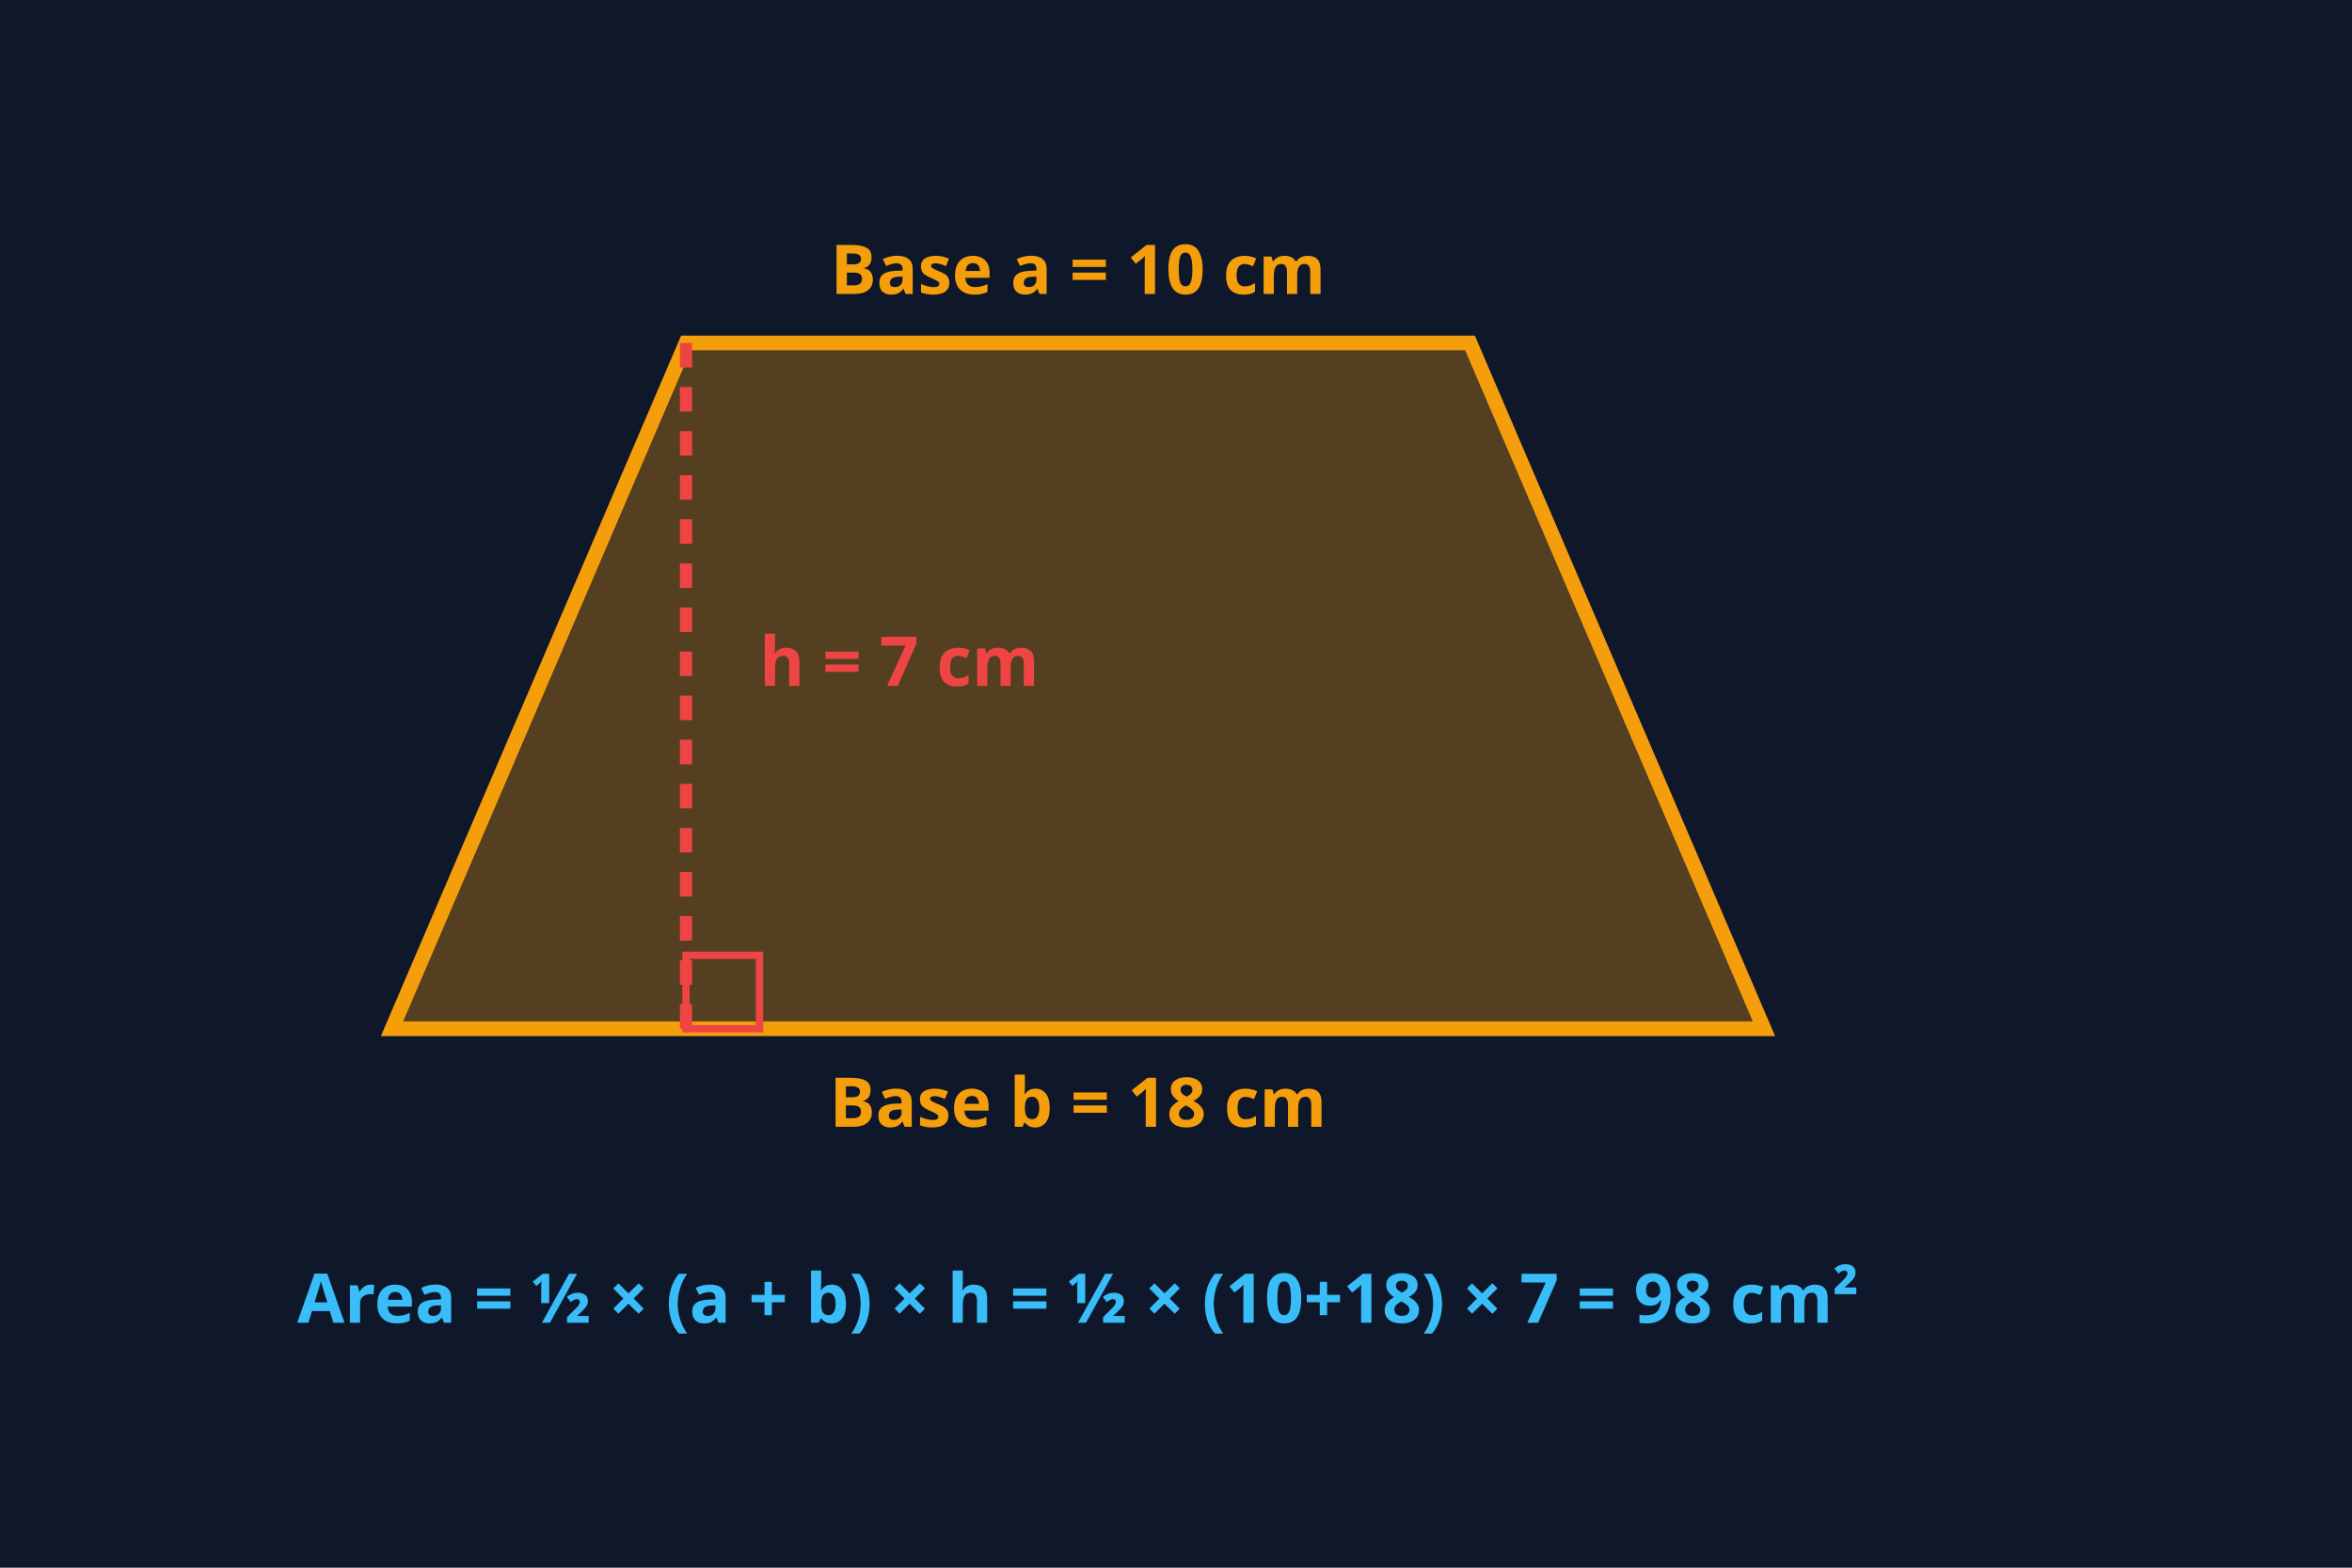
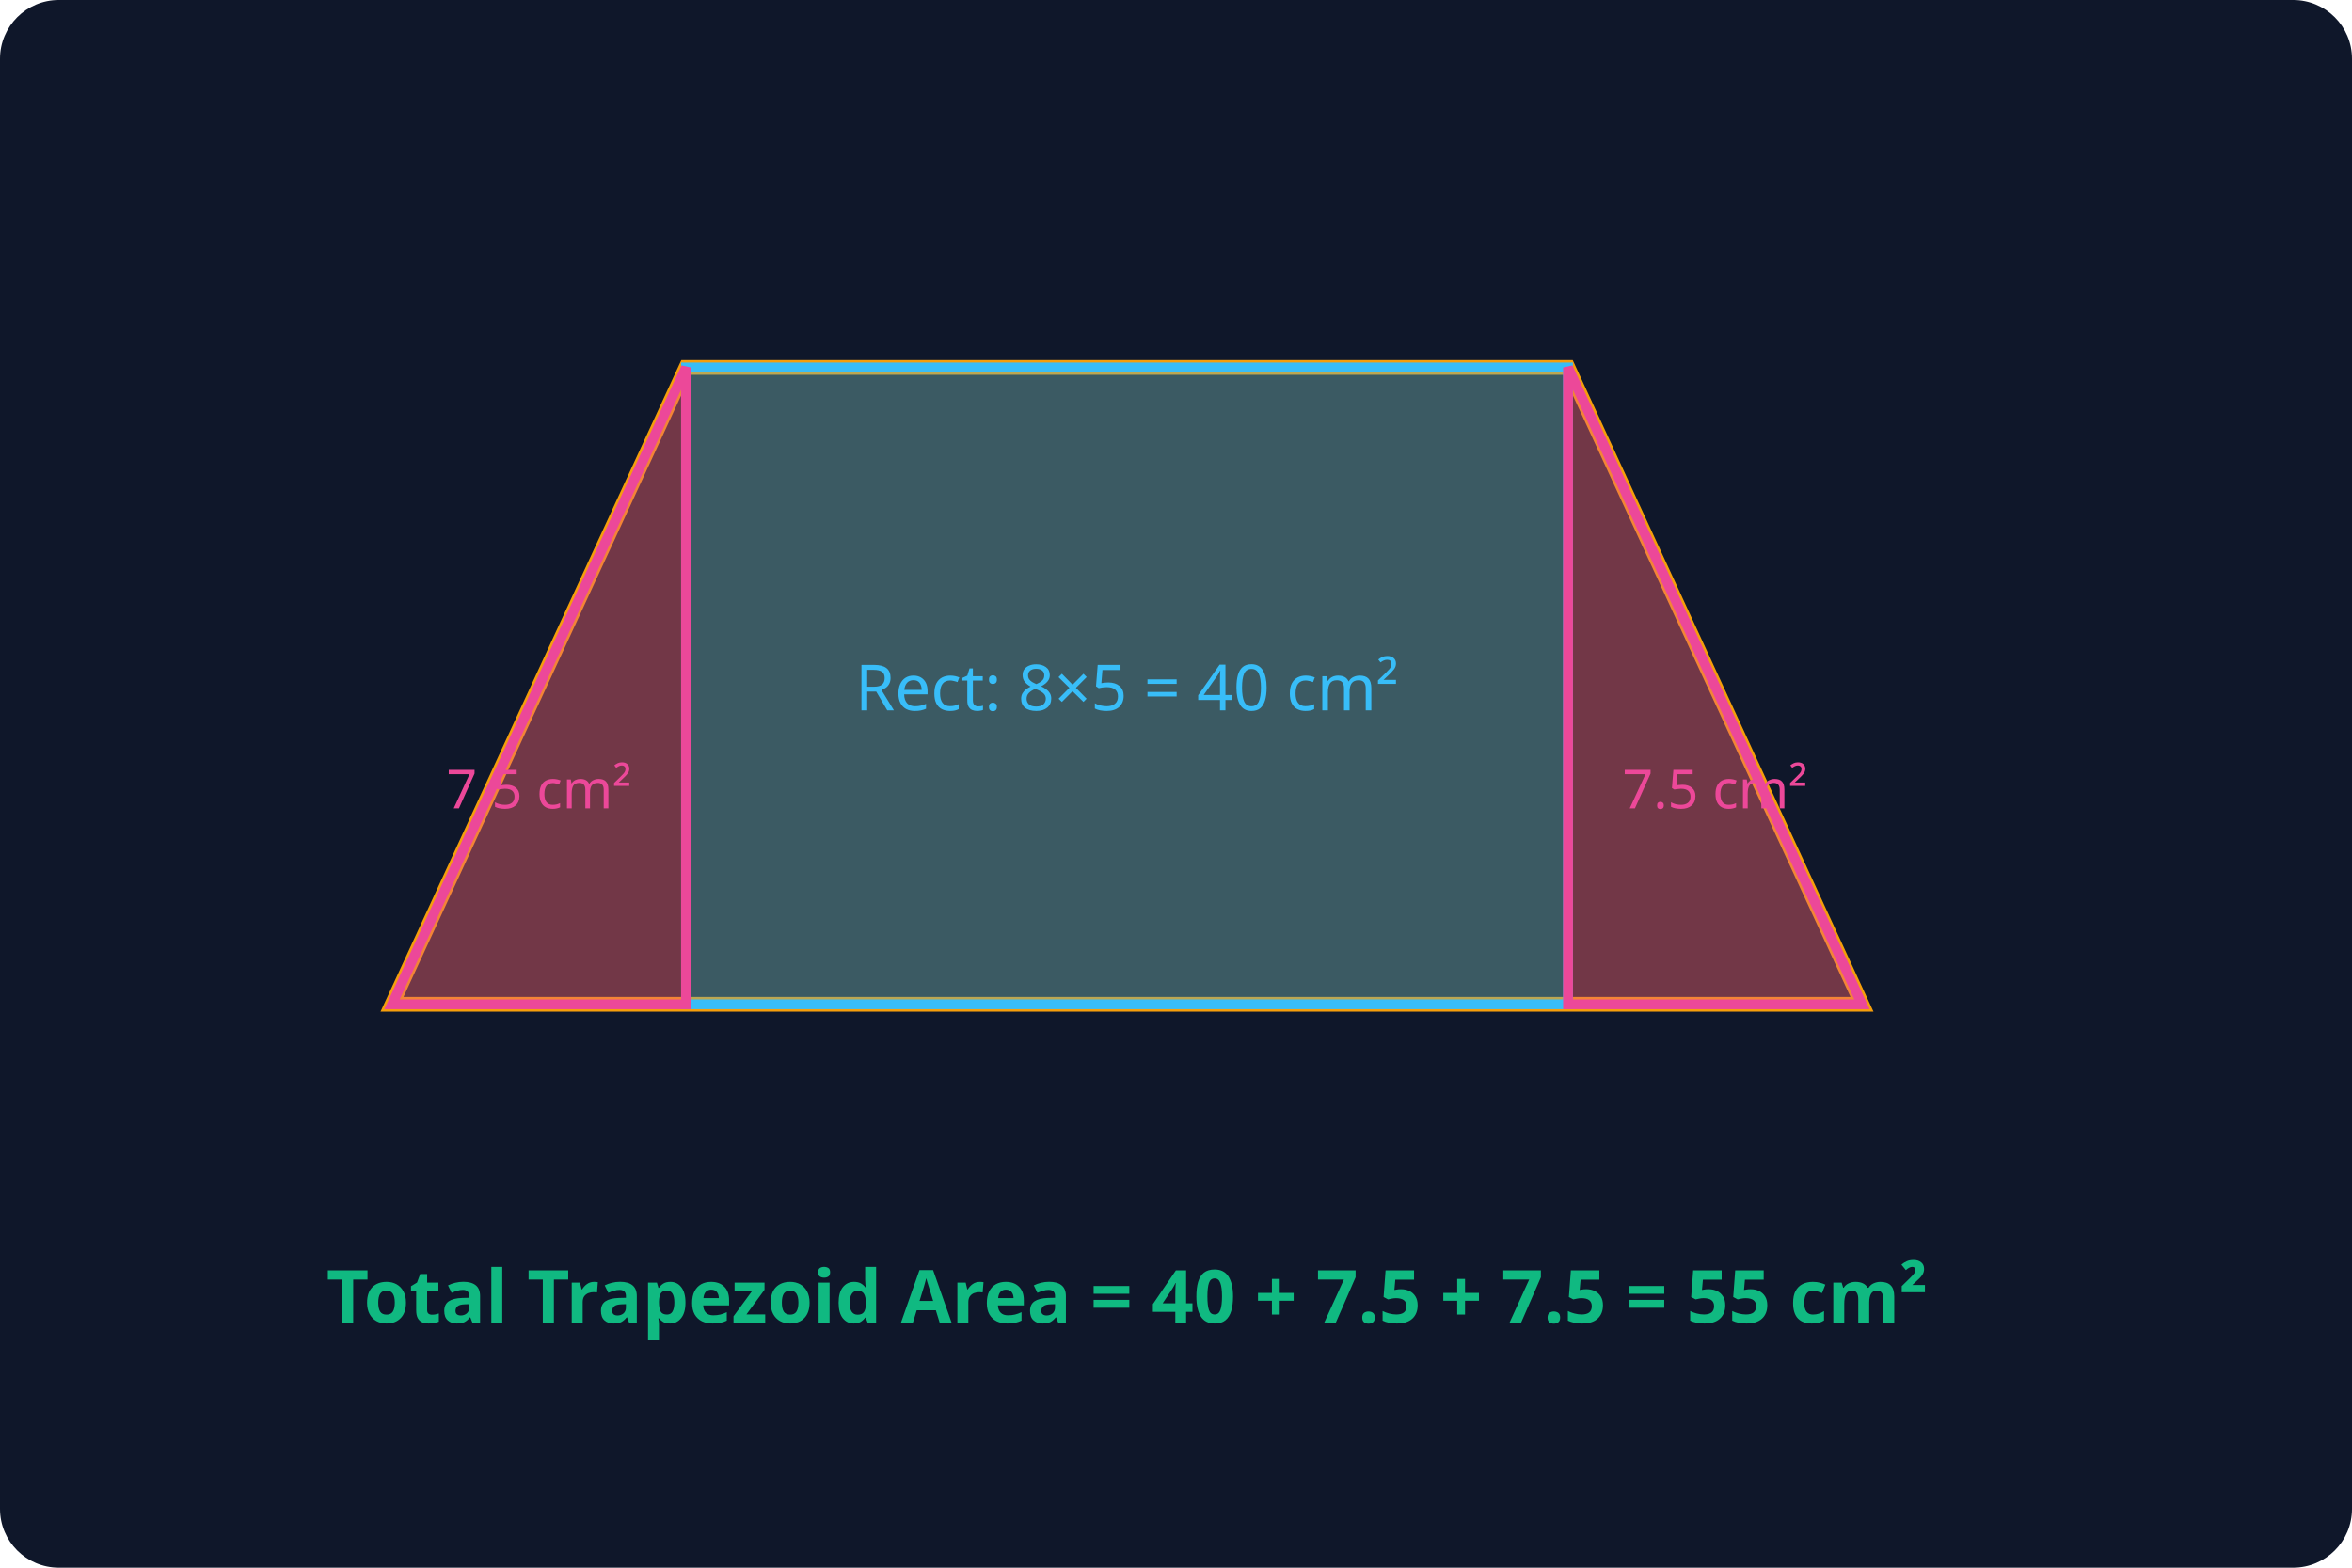
<svg xmlns="http://www.w3.org/2000/svg" width="480" height="320" viewBox="0 0 480 320">
  <defs>
    <marker id="arrow" viewBox="0 0 10 10" refX="5" refY="5" markerWidth="6" markerHeight="6" orient="auto-start-reverse">
      <path d="M 0 0 L 10 5 L 0 10 z" fill="#f59e0b" />
    </marker>
  </defs>
-   <rect width="100%" height="100%" fill="#0f172a" />
-   <g transform="translate(80, 30)">
-     <polygon points="60,40 220,40 280,180 0,180" fill="rgba(245, 158, 11, 0.3)" stroke="#f59e0b" stroke-width="3" />
-     <line x1="60" y1="40" x2="60" y2="180" stroke="#ef4444" stroke-width="2.5" stroke-dasharray="5,4" />
-     <rect x="60" y="165" width="15" height="15" fill="none" stroke="#ef4444" stroke-width="1.5" />
-     <text x="140" y="30" text-anchor="middle" font-family="sans-serif" font-size="14" fill="#f59e0b" font-weight="bold">Base a = 10 cm</text>
-     <text x="140" y="200" text-anchor="middle" font-family="sans-serif" font-size="14" fill="#f59e0b" font-weight="bold">Base b = 18 cm</text>
-     <text x="75" y="110" font-family="sans-serif" font-size="14" fill="#ef4444" font-weight="bold">h = 7 cm</text>
-     <text x="140" y="240" text-anchor="middle" font-family="sans-serif" font-size="14" fill="#38bdf8" font-weight="bold">Area = ½ × (a + b) × h = ½ × (10+18) × 7 = 98 cm²</text>
+   <rect width="100%" height="100%" fill="#0f172a" rx="12" />
+   <g transform="translate(60, 35)">
+     <polygon points="20,170 320,170 260,40 80,40" fill="rgba(245, 158, 11, 0.2)" stroke="#f59e0b" stroke-width="3" />
+     <rect x="80" y="40" width="180" height="130" fill="rgba(56, 189, 248, 0.3)" stroke="#38bdf8" stroke-width="2" />
+     <polygon points="20,170 80,170 80,40" fill="rgba(236, 72, 153, 0.3)" stroke="#ec4899" stroke-width="2" />
+     <polygon points="260,40 260,170 320,170" fill="rgba(236, 72, 153, 0.3)" stroke="#ec4899" stroke-width="2" />
+     <text x="170" y="110" text-anchor="middle" font-family="sans-serif" font-size="13" fill="#38bdf8">Rect: 8×5 = 40 cm²</text>
+     <text x="50" y="130" text-anchor="middle" font-family="sans-serif" font-size="11" fill="#ec4899">7.5 cm²</text>
+     <text x="290" y="130" text-anchor="middle" font-family="sans-serif" font-size="11" fill="#ec4899">7.5 cm²</text>
+     <text x="170" y="235" text-anchor="middle" font-family="sans-serif" font-size="15" fill="#10b981" font-weight="bold">Total Trapezoid Area = 40 + 7.5 + 7.5 = 55 cm²</text>
  </g>
</svg>
